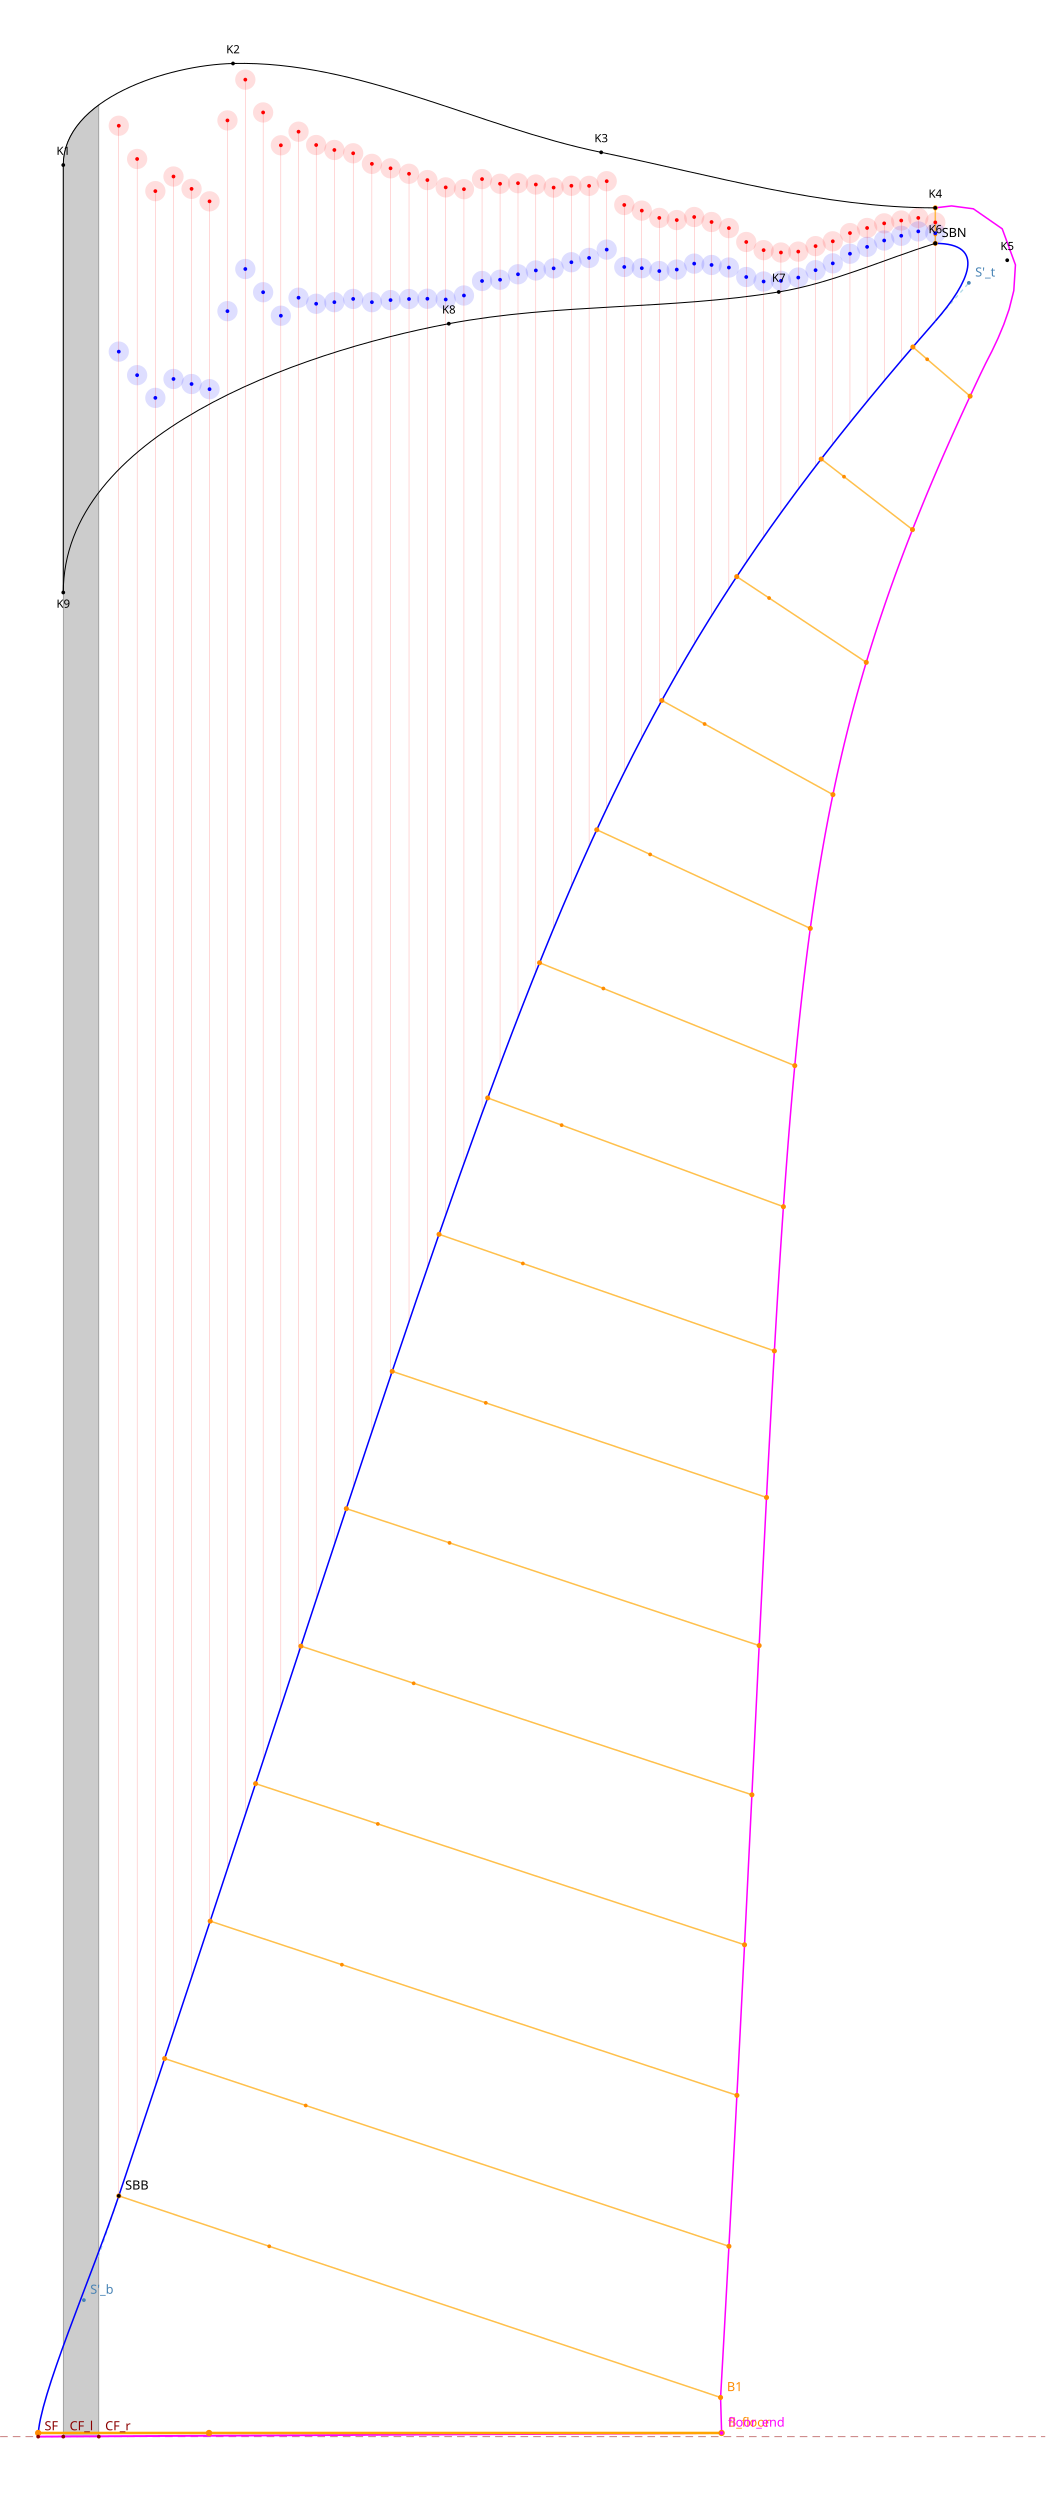
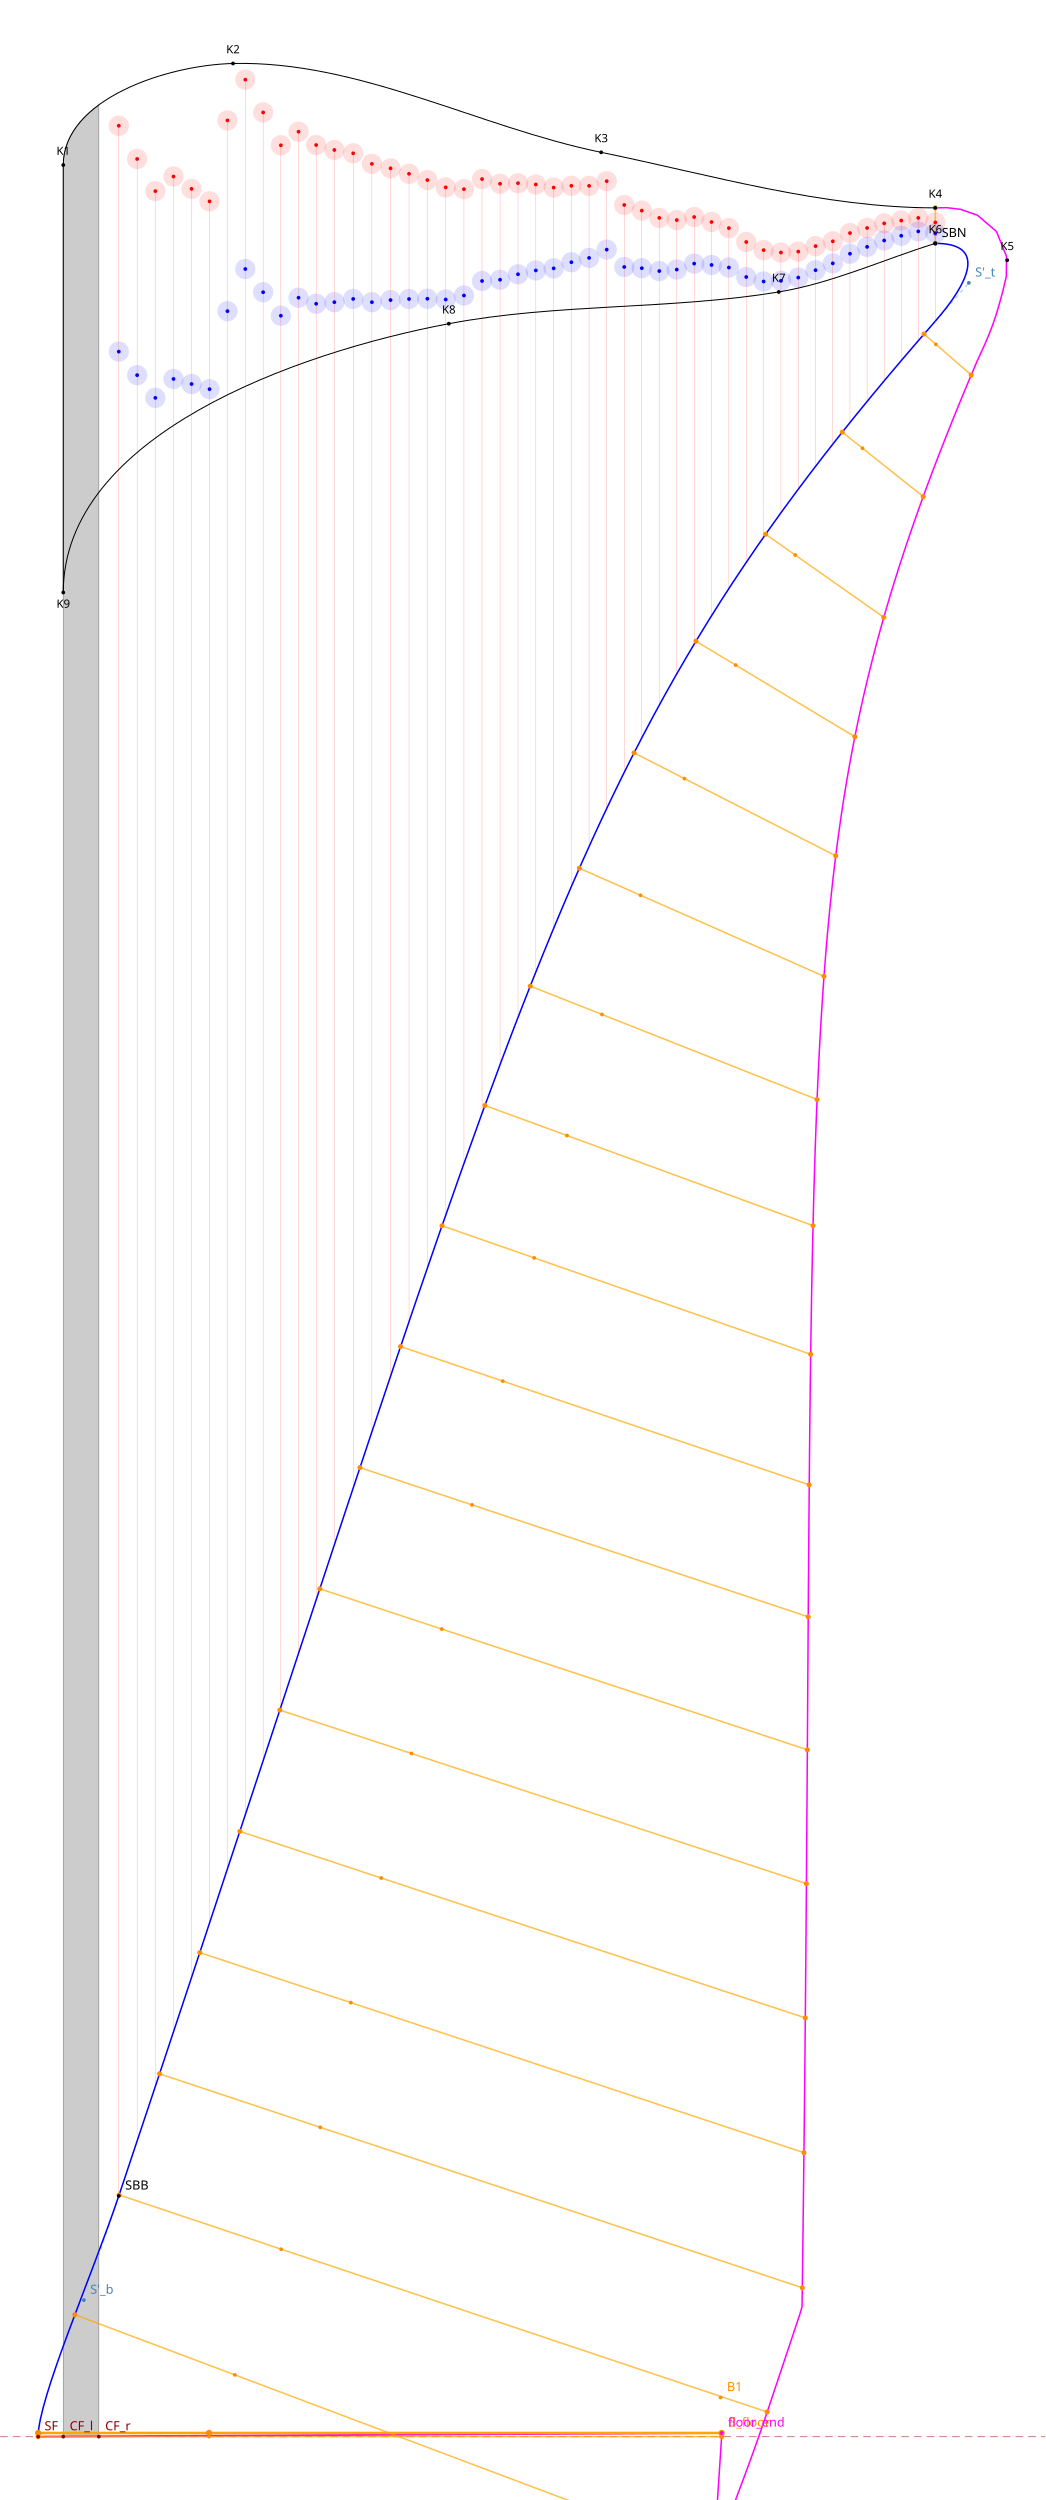
<svg xmlns="http://www.w3.org/2000/svg" viewBox="-93.5 -1916.8 823.5 1969.6" width="800" height="1913" font-family="sans-serif" font-size="12">
  <g transform="scale(1, -1)">
    <line x1="-93.5" y1="-2.87" x2="729.9" y2="-2.87" stroke="brown" stroke-width="0.8" stroke-dasharray="6,4" opacity="0.6" />
    <polygon points="-43.74,-2.87 -43.74,1786.78 -43.74,1786.78 -43.70,1788.76 -43.58,1790.71 -43.39,1792.64 -43.11,1794.54 -42.77,1796.42 -42.35,1798.28 -41.86,1800.11 -41.30,1801.91 -40.67,1803.69 -39.97,1805.45 -39.21,1807.18 -38.38,1808.89 -37.49,1810.57 -36.53,1812.23 -35.52,1813.86 -34.45,1815.47 -33.31,1817.06 -32.13,1818.62 -30.89,1820.15 -29.59,1821.66 -28.24,1823.14 -26.84,1824.60 -25.40,1826.04 -23.90,1827.45 -22.36,1828.84 -20.77,1830.20 -19.14,1831.54 -17.46,1832.85 -15.75,1834.14 -15.75,-2.87" fill="gray" fill-opacity="0.4" stroke="gray" stroke-width="0.5" />
    <circle cx="0.00" cy="1817.73" r="8.0" fill="red" fill-opacity="0.13" />
    <circle cx="0.00" cy="1639.77" r="8.0" fill="blue" fill-opacity="0.13" />
    <circle cx="14.45" cy="1791.55" r="8.0" fill="red" fill-opacity="0.13" />
    <circle cx="14.45" cy="1621.23" r="8.0" fill="blue" fill-opacity="0.13" />
    <circle cx="28.81" cy="1766.22" r="8.0" fill="red" fill-opacity="0.13" />
    <circle cx="28.81" cy="1603.34" r="8.0" fill="blue" fill-opacity="0.13" />
    <circle cx="43.10" cy="1777.73" r="8.0" fill="red" fill-opacity="0.13" />
    <circle cx="43.10" cy="1618.23" r="8.0" fill="blue" fill-opacity="0.13" />
    <circle cx="57.33" cy="1768.01" r="8.0" fill="red" fill-opacity="0.13" />
    <circle cx="57.33" cy="1614.26" r="8.0" fill="blue" fill-opacity="0.13" />
    <circle cx="71.50" cy="1758.18" r="8.0" fill="red" fill-opacity="0.13" />
    <circle cx="71.50" cy="1610.19" r="8.0" fill="blue" fill-opacity="0.13" />
    <circle cx="85.61" cy="1821.93" r="8.0" fill="red" fill-opacity="0.13" />
    <circle cx="85.61" cy="1671.66" r="8.0" fill="blue" fill-opacity="0.13" />
    <circle cx="99.69" cy="1854.05" r="8.0" fill="red" fill-opacity="0.13" />
    <circle cx="99.69" cy="1704.87" r="8.0" fill="blue" fill-opacity="0.13" />
    <circle cx="113.71" cy="1828.21" r="8.0" fill="red" fill-opacity="0.13" />
    <circle cx="113.71" cy="1686.57" r="8.0" fill="blue" fill-opacity="0.13" />
    <circle cx="127.69" cy="1802.34" r="8.0" fill="red" fill-opacity="0.13" />
    <circle cx="127.69" cy="1668.05" r="8.0" fill="blue" fill-opacity="0.13" />
    <circle cx="141.62" cy="1813.05" r="8.0" fill="red" fill-opacity="0.13" />
    <circle cx="141.62" cy="1682.24" r="8.0" fill="blue" fill-opacity="0.13" />
    <circle cx="155.50" cy="1802.55" r="8.0" fill="red" fill-opacity="0.13" />
    <circle cx="155.50" cy="1677.49" r="8.0" fill="blue" fill-opacity="0.13" />
    <circle cx="169.85" cy="1798.64" r="8.0" fill="red" fill-opacity="0.13" />
    <circle cx="169.85" cy="1678.74" r="8.0" fill="blue" fill-opacity="0.13" />
    <circle cx="184.66" cy="1796.04" r="8.0" fill="red" fill-opacity="0.13" />
    <circle cx="184.66" cy="1681.30" r="8.0" fill="blue" fill-opacity="0.13" />
    <circle cx="199.41" cy="1787.71" r="8.0" fill="red" fill-opacity="0.13" />
    <circle cx="199.41" cy="1678.73" r="8.0" fill="blue" fill-opacity="0.13" />
    <circle cx="214.10" cy="1784.20" r="8.0" fill="red" fill-opacity="0.13" />
    <circle cx="214.10" cy="1680.38" r="8.0" fill="blue" fill-opacity="0.13" />
    <circle cx="228.66" cy="1779.89" r="8.0" fill="red" fill-opacity="0.13" />
    <circle cx="228.66" cy="1681.23" r="8.0" fill="blue" fill-opacity="0.13" />
    <circle cx="243.13" cy="1774.93" r="8.0" fill="red" fill-opacity="0.13" />
    <circle cx="243.13" cy="1681.44" r="8.0" fill="blue" fill-opacity="0.13" />
    <circle cx="257.57" cy="1769.18" r="8.0" fill="red" fill-opacity="0.13" />
    <circle cx="257.57" cy="1680.84" r="8.0" fill="blue" fill-opacity="0.13" />
    <circle cx="271.93" cy="1767.76" r="8.0" fill="red" fill-opacity="0.13" />
    <circle cx="271.93" cy="1683.99" r="8.0" fill="blue" fill-opacity="0.13" />
    <circle cx="286.19" cy="1775.72" r="8.0" fill="red" fill-opacity="0.13" />
    <circle cx="286.19" cy="1695.43" r="8.0" fill="blue" fill-opacity="0.13" />
    <circle cx="300.38" cy="1772.03" r="8.0" fill="red" fill-opacity="0.13" />
    <circle cx="300.38" cy="1696.40" r="8.0" fill="blue" fill-opacity="0.13" />
    <circle cx="314.51" cy="1772.48" r="8.0" fill="red" fill-opacity="0.13" />
    <circle cx="314.51" cy="1700.72" r="8.0" fill="blue" fill-opacity="0.13" />
    <circle cx="328.57" cy="1771.43" r="8.0" fill="red" fill-opacity="0.13" />
    <circle cx="328.57" cy="1703.73" r="8.0" fill="blue" fill-opacity="0.13" />
    <circle cx="342.59" cy="1769.01" r="8.0" fill="red" fill-opacity="0.13" />
    <circle cx="342.59" cy="1705.38" r="8.0" fill="blue" fill-opacity="0.13" />
    <circle cx="356.58" cy="1770.44" r="8.0" fill="red" fill-opacity="0.13" />
    <circle cx="356.58" cy="1710.20" r="8.0" fill="blue" fill-opacity="0.13" />
    <circle cx="370.52" cy="1770.37" r="8.0" fill="red" fill-opacity="0.13" />
    <circle cx="370.52" cy="1713.60" r="8.0" fill="blue" fill-opacity="0.13" />
    <circle cx="384.41" cy="1774.05" r="8.0" fill="red" fill-opacity="0.13" />
    <circle cx="384.41" cy="1720.15" r="8.0" fill="blue" fill-opacity="0.13" />
    <circle cx="398.24" cy="1755.31" r="8.0" fill="red" fill-opacity="0.13" />
    <circle cx="398.24" cy="1706.47" r="8.0" fill="blue" fill-opacity="0.13" />
    <circle cx="412.05" cy="1750.87" r="8.0" fill="red" fill-opacity="0.13" />
    <circle cx="412.05" cy="1705.51" r="8.0" fill="blue" fill-opacity="0.13" />
    <circle cx="425.84" cy="1745.13" r="8.0" fill="red" fill-opacity="0.13" />
    <circle cx="425.84" cy="1703.25" r="8.0" fill="blue" fill-opacity="0.13" />
    <circle cx="439.60" cy="1743.42" r="8.0" fill="red" fill-opacity="0.13" />
    <circle cx="439.60" cy="1704.42" r="8.0" fill="blue" fill-opacity="0.13" />
    <circle cx="453.33" cy="1745.83" r="8.0" fill="red" fill-opacity="0.13" />
    <circle cx="453.33" cy="1709.11" r="8.0" fill="blue" fill-opacity="0.13" />
    <circle cx="467.01" cy="1741.89" r="8.0" fill="red" fill-opacity="0.13" />
    <circle cx="467.01" cy="1708.05" r="8.0" fill="blue" fill-opacity="0.13" />
    <circle cx="480.66" cy="1737.09" r="8.0" fill="red" fill-opacity="0.13" />
    <circle cx="480.66" cy="1706.02" r="8.0" fill="blue" fill-opacity="0.13" />
    <circle cx="494.34" cy="1726.15" r="8.0" fill="red" fill-opacity="0.13" />
    <circle cx="494.34" cy="1698.56" r="8.0" fill="blue" fill-opacity="0.13" />
    <circle cx="508.02" cy="1719.73" r="8.0" fill="red" fill-opacity="0.13" />
    <circle cx="508.02" cy="1695.02" r="8.0" fill="blue" fill-opacity="0.13" />
    <circle cx="521.67" cy="1717.86" r="8.0" fill="red" fill-opacity="0.13" />
    <circle cx="521.67" cy="1695.53" r="8.0" fill="blue" fill-opacity="0.13" />
    <circle cx="535.32" cy="1718.58" r="8.0" fill="red" fill-opacity="0.13" />
    <circle cx="535.32" cy="1698.13" r="8.0" fill="blue" fill-opacity="0.13" />
    <circle cx="548.95" cy="1722.90" r="8.0" fill="red" fill-opacity="0.13" />
    <circle cx="548.95" cy="1703.94" r="8.0" fill="blue" fill-opacity="0.13" />
    <circle cx="562.52" cy="1726.69" r="8.0" fill="red" fill-opacity="0.13" />
    <circle cx="562.52" cy="1709.32" r="8.0" fill="blue" fill-opacity="0.13" />
    <circle cx="576.05" cy="1733.18" r="8.0" fill="red" fill-opacity="0.13" />
    <circle cx="576.05" cy="1716.91" r="8.0" fill="blue" fill-opacity="0.13" />
    <circle cx="589.55" cy="1737.19" r="8.0" fill="red" fill-opacity="0.13" />
    <circle cx="589.55" cy="1722.30" r="8.0" fill="blue" fill-opacity="0.13" />
    <circle cx="603.01" cy="1740.83" r="8.0" fill="red" fill-opacity="0.13" />
    <circle cx="603.01" cy="1727.33" r="8.0" fill="blue" fill-opacity="0.13" />
    <circle cx="616.45" cy="1743.06" r="8.0" fill="red" fill-opacity="0.13" />
    <circle cx="616.45" cy="1731.05" r="8.0" fill="blue" fill-opacity="0.13" />
    <circle cx="629.87" cy="1745.12" r="8.0" fill="red" fill-opacity="0.13" />
    <circle cx="629.87" cy="1734.50" r="8.0" fill="blue" fill-opacity="0.13" />
    <circle cx="643.29" cy="1741.59" r="8.0" fill="red" fill-opacity="0.13" />
    <circle cx="643.29" cy="1733.06" r="8.0" fill="blue" fill-opacity="0.13" />
    <line x1="0.00" y1="186.78" x2="0.00" y2="1817.73" stroke="red" stroke-width="0.3" opacity="0.4" />
    <line x1="14.45" y1="229.98" x2="14.45" y2="1791.55" stroke="red" stroke-width="0.3" opacity="0.4" />
    <line x1="28.81" y1="273.04" x2="28.81" y2="1766.22" stroke="red" stroke-width="0.3" opacity="0.4" />
    <line x1="43.10" y1="316.01" x2="43.10" y2="1777.73" stroke="red" stroke-width="0.3" opacity="0.4" />
    <line x1="57.33" y1="358.89" x2="57.33" y2="1768.01" stroke="red" stroke-width="0.3" opacity="0.4" />
    <line x1="71.50" y1="401.67" x2="71.50" y2="1758.18" stroke="red" stroke-width="0.3" opacity="0.4" />
    <line x1="85.61" y1="444.38" x2="85.61" y2="1821.93" stroke="red" stroke-width="0.3" opacity="0.4" />
    <line x1="99.69" y1="487.02" x2="99.69" y2="1854.05" stroke="red" stroke-width="0.3" opacity="0.4" />
    <line x1="113.71" y1="529.56" x2="113.71" y2="1828.21" stroke="red" stroke-width="0.3" opacity="0.4" />
    <line x1="127.69" y1="571.98" x2="127.69" y2="1802.34" stroke="red" stroke-width="0.3" opacity="0.4" />
    <line x1="141.62" y1="614.26" x2="141.62" y2="1813.05" stroke="red" stroke-width="0.3" opacity="0.4" />
    <line x1="155.50" y1="656.36" x2="155.50" y2="1802.55" stroke="red" stroke-width="0.3" opacity="0.4" />
    <line x1="169.85" y1="699.80" x2="169.85" y2="1798.64" stroke="red" stroke-width="0.3" opacity="0.4" />
    <line x1="184.66" y1="744.44" x2="184.66" y2="1796.04" stroke="red" stroke-width="0.3" opacity="0.4" />
    <line x1="199.41" y1="788.72" x2="199.41" y2="1787.71" stroke="red" stroke-width="0.3" opacity="0.4" />
    <line x1="214.10" y1="832.55" x2="214.10" y2="1784.20" stroke="red" stroke-width="0.3" opacity="0.4" />
    <line x1="228.66" y1="875.58" x2="228.66" y2="1779.89" stroke="red" stroke-width="0.3" opacity="0.4" />
    <line x1="243.13" y1="917.87" x2="243.13" y2="1774.93" stroke="red" stroke-width="0.3" opacity="0.4" />
    <line x1="257.57" y1="959.46" x2="257.57" y2="1769.18" stroke="red" stroke-width="0.3" opacity="0.4" />
    <line x1="271.93" y1="1000.12" x2="271.93" y2="1767.76" stroke="red" stroke-width="0.3" opacity="0.4" />
    <line x1="286.19" y1="1039.65" x2="286.19" y2="1775.72" stroke="red" stroke-width="0.3" opacity="0.4" />
    <line x1="300.38" y1="1078.04" x2="300.38" y2="1772.03" stroke="red" stroke-width="0.3" opacity="0.4" />
    <line x1="314.51" y1="1115.22" x2="314.51" y2="1772.48" stroke="red" stroke-width="0.3" opacity="0.4" />
    <line x1="328.57" y1="1150.98" x2="328.57" y2="1771.43" stroke="red" stroke-width="0.3" opacity="0.4" />
    <line x1="342.59" y1="1185.39" x2="342.59" y2="1769.01" stroke="red" stroke-width="0.3" opacity="0.4" />
    <line x1="356.58" y1="1218.39" x2="356.58" y2="1770.44" stroke="red" stroke-width="0.3" opacity="0.4" />
    <line x1="370.52" y1="1249.88" x2="370.52" y2="1770.37" stroke="red" stroke-width="0.3" opacity="0.4" />
    <line x1="384.41" y1="1279.86" x2="384.41" y2="1774.05" stroke="red" stroke-width="0.3" opacity="0.4" />
    <line x1="398.24" y1="1308.36" x2="398.24" y2="1755.31" stroke="red" stroke-width="0.3" opacity="0.4" />
    <line x1="412.05" y1="1335.49" x2="412.05" y2="1750.87" stroke="red" stroke-width="0.3" opacity="0.4" />
    <line x1="425.84" y1="1361.32" x2="425.84" y2="1745.13" stroke="red" stroke-width="0.3" opacity="0.4" />
    <line x1="439.60" y1="1385.91" x2="439.60" y2="1743.42" stroke="red" stroke-width="0.3" opacity="0.4" />
    <line x1="453.33" y1="1409.36" x2="453.33" y2="1745.83" stroke="red" stroke-width="0.3" opacity="0.4" />
    <line x1="467.01" y1="1431.72" x2="467.01" y2="1741.89" stroke="red" stroke-width="0.3" opacity="0.4" />
    <line x1="480.66" y1="1453.12" x2="480.66" y2="1737.09" stroke="red" stroke-width="0.3" opacity="0.4" />
    <line x1="494.34" y1="1473.75" x2="494.34" y2="1726.15" stroke="red" stroke-width="0.3" opacity="0.4" />
    <line x1="508.02" y1="1493.63" x2="508.02" y2="1719.73" stroke="red" stroke-width="0.3" opacity="0.4" />
    <line x1="521.67" y1="1512.80" x2="521.67" y2="1717.86" stroke="red" stroke-width="0.3" opacity="0.4" />
    <line x1="535.32" y1="1531.38" x2="535.32" y2="1718.58" stroke="red" stroke-width="0.3" opacity="0.4" />
    <line x1="548.95" y1="1549.40" x2="548.95" y2="1722.90" stroke="red" stroke-width="0.3" opacity="0.4" />
    <line x1="562.52" y1="1566.89" x2="562.52" y2="1726.69" stroke="red" stroke-width="0.3" opacity="0.4" />
    <line x1="576.05" y1="1583.91" x2="576.05" y2="1733.18" stroke="red" stroke-width="0.3" opacity="0.4" />
    <line x1="589.55" y1="1600.51" x2="589.55" y2="1737.19" stroke="red" stroke-width="0.3" opacity="0.4" />
    <line x1="603.01" y1="1616.76" x2="603.01" y2="1740.83" stroke="red" stroke-width="0.3" opacity="0.4" />
    <line x1="616.45" y1="1632.69" x2="616.45" y2="1743.06" stroke="red" stroke-width="0.3" opacity="0.4" />
    <line x1="629.87" y1="1648.35" x2="629.87" y2="1745.12" stroke="red" stroke-width="0.3" opacity="0.4" />
    <line x1="643.29" y1="1663.78" x2="643.29" y2="1741.59" stroke="red" stroke-width="0.3" opacity="0.4" />
    <line x1="-27.50" y1="104.68" x2="0.00" y2="186.78" stroke="lightblue" stroke-width="1" stroke-dasharray="3,3" />
    <line x1="643.29" y1="1663.78" x2="669.71" y2="1693.95" stroke="lightblue" stroke-width="1" stroke-dasharray="3,3" />
    <path d="M 0.00 186.78 C 325.29 1157.92, 350.50 1329.37, 643.29 1663.78" fill="none" stroke="blue" stroke-width="1.2" />
    <path d="M 643.29 1663.78 C 670.20 1694.52, 684.14 1725.06, 643.29 1725.06" fill="none" stroke="blue" stroke-width="1.2" />
    <path d="M 0.00 186.78 C -21.17 123.56, -63.52 27.13, -63.52 -2.87" fill="none" stroke="blue" stroke-width="1.2" />
-     <path d="M 474.94 0.00 L 474.11 27.97 L 474.62 36.96 L 475.12 45.94 L 475.63 54.93 L 476.13 63.91 L 476.63 72.89 L 477.13 81.87 L 477.62 90.85 L 478.12 99.83 L 478.61 108.80 L 479.10 117.78 L 479.59 126.76 L 480.08 135.73 L 480.57 144.70 L 481.05 153.67 L 481.53 162.64 L 482.01 171.61 L 482.49 180.58 L 482.97 189.55 L 483.45 198.51 L 483.92 207.48 L 484.39 216.44 L 484.86 225.40 L 485.33 234.36 L 485.80 243.32 L 486.27 252.27 L 486.73 261.23 L 487.19 270.18 L 487.66 279.13 L 488.12 288.08 L 488.57 297.03 L 489.03 305.97 L 489.49 314.92 L 489.94 323.86 L 490.39 332.80 L 490.84 341.74 L 491.29 350.67 L 491.74 359.61 L 492.19 368.54 L 492.64 377.46 L 493.08 386.39 L 493.52 395.32 L 493.97 404.24 L 494.41 413.16 L 494.85 422.07 L 495.29 430.99 L 495.73 439.90 L 496.16 448.81 L 496.60 457.71 L 497.04 466.61 L 497.47 475.51 L 497.90 484.41 L 498.34 493.30 L 498.77 502.19 L 499.20 511.08 L 499.63 519.96 L 500.07 528.84 L 500.50 537.71 L 500.93 546.58 L 501.36 555.45 L 501.79 564.31 L 502.22 573.17 L 502.65 582.03 L 503.08 590.88 L 503.51 599.73 L 503.94 608.57 L 504.37 617.41 L 504.80 626.24 L 505.23 635.06 L 505.66 643.89 L 506.09 652.70 L 506.53 661.51 L 506.96 670.32 L 507.40 679.12 L 507.83 687.91 L 508.27 696.70 L 508.71 705.48 L 509.15 714.26 L 509.59 723.03 L 510.04 731.79 L 510.49 740.54 L 510.93 749.29 L 511.39 758.03 L 511.84 766.77 L 512.30 775.49 L 512.76 784.21 L 513.22 792.92 L 513.69 801.62 L 514.16 810.31 L 514.63 818.99 L 515.11 827.67 L 515.59 836.33 L 516.08 844.98 L 516.57 853.63 L 517.07 862.26 L 517.57 870.89 L 518.08 879.50 L 518.59 888.10 L 519.11 896.69 L 519.64 905.27 L 520.18 913.84 L 520.72 922.39 L 521.27 930.94 L 521.83 939.47 L 522.39 947.98 L 522.97 956.49 L 523.55 964.98 L 524.15 973.45 L 524.75 981.91 L 525.37 990.36 L 526.00 998.79 L 526.64 1007.20 L 527.29 1015.60 L 527.96 1023.99 L 528.64 1032.36 L 529.33 1040.71 L 530.04 1049.04 L 530.77 1057.36 L 531.51 1065.66 L 532.27 1073.95 L 533.04 1082.21 L 533.84 1090.46 L 534.65 1098.69 L 535.49 1106.90 L 536.35 1115.10 L 537.23 1123.28 L 538.13 1131.44 L 539.05 1139.58 L 540.00 1147.70 L 540.98 1155.81 L 541.99 1163.89 L 543.02 1171.97 L 544.08 1180.02 L 545.17 1188.06 L 546.30 1196.08 L 547.45 1204.08 L 548.65 1212.07 L 549.87 1220.05 L 551.14 1228.01 L 552.44 1235.96 L 553.78 1243.89 L 555.16 1251.82 L 556.58 1259.73 L 558.05 1267.63 L 559.56 1275.53 L 561.12 1283.41 L 562.73 1291.29 L 564.38 1299.16 L 566.08 1307.02 L 567.84 1314.88 L 569.64 1322.73 L 571.50 1330.59 L 573.42 1338.44 L 575.39 1346.28 L 577.41 1354.13 L 579.50 1361.98 L 581.64 1369.83 L 583.84 1377.68 L 586.09 1385.53 L 588.41 1393.39 L 590.79 1401.25 L 593.22 1409.11 L 595.72 1416.98 L 598.27 1424.85 L 600.89 1432.72 L 603.56 1440.60 L 606.29 1448.48 L 609.08 1456.37 L 611.92 1464.26 L 614.83 1472.15 L 617.78 1480.05 L 620.79 1487.95 L 623.86 1495.86 L 626.98 1503.77 L 630.15 1511.68 L 633.37 1519.60 L 636.63 1527.52 L 639.95 1535.44 L 643.31 1543.36 L 646.72 1551.29 L 650.16 1559.21 L 653.66 1567.14 L 657.19 1575.07 L 660.76 1582.99 L 664.36 1590.92 L 668.01 1598.85 L 671.69 1606.78 L 675.40 1614.70 L 679.14 1622.63 L 683.08 1630.74 L 687.98 1640.31 L 692.72 1650.36 L 697.24 1661.18 L 701.48 1673.26 L 705.13 1687.84 L 706.42 1708.13 L 696.01 1736.51 L 673.28 1752.29 L 656.09 1754.57 L 643.29 1753.04" fill="none" stroke="magenta" stroke-width="1.2" />
+     <path d="M 474.94 0.00 L 474.94 -2.87 L 470.72 -67.46 L 465.92 -96.36 L 462.56 -111.50 L 460.42 -119.82 L 459.17 -124.19 L 458.61 -126.07 L 458.55 -126.23 L 458.91 -125.17 L 459.58 -123.19 L 460.52 -120.50 L 461.69 -117.24 L 463.04 -113.50 L 464.55 -109.38 L 466.20 -104.91 L 467.98 -100.14 L 469.88 -95.11 L 471.87 -89.83 L 473.96 -84.31 L 476.14 -78.57 L 478.40 -72.62 L 480.75 -66.44 L 483.18 -60.04 L 485.68 -53.40 L 488.27 -46.51 L 490.95 -39.35 L 493.72 -31.88 L 496.59 -24.07 L 499.57 -15.86 L 502.67 -7.17 L 505.92 2.10 L 509.34 12.08 L 511.92 19.75 L 513.97 25.87 L 516.02 32.00 L 518.06 38.12 L 520.11 44.25 L 522.16 50.37 L 524.21 56.50 L 526.25 62.62 L 528.30 68.74 L 530.34 74.87 L 532.38 80.99 L 534.42 87.12 L 536.47 93.24 L 538.30 99.43 L 538.39 106.20 L 538.48 112.97 L 538.57 119.74 L 538.66 126.51 L 538.75 133.28 L 538.83 140.05 L 538.92 146.81 L 539.00 153.58 L 539.09 160.34 L 539.17 167.10 L 539.25 173.87 L 539.33 180.63 L 539.41 187.39 L 539.49 194.15 L 539.57 200.91 L 539.65 207.67 L 539.73 214.42 L 539.80 221.18 L 539.88 227.94 L 539.95 234.69 L 540.02 241.44 L 540.09 248.19 L 540.16 254.95 L 540.23 261.70 L 540.30 268.44 L 540.37 275.19 L 540.44 281.94 L 540.50 288.68 L 540.57 295.43 L 540.64 302.17 L 540.70 308.91 L 540.76 315.65 L 540.82 322.39 L 540.89 329.13 L 540.95 335.86 L 541.01 342.60 L 541.07 349.33 L 541.12 356.06 L 541.18 362.79 L 541.24 369.52 L 541.29 376.25 L 541.35 382.98 L 541.40 389.70 L 541.46 396.42 L 541.51 403.14 L 541.57 409.86 L 541.62 416.58 L 541.67 423.30 L 541.72 430.01 L 541.77 436.72 L 541.82 443.43 L 541.87 450.14 L 541.92 456.85 L 541.97 463.55 L 542.01 470.26 L 542.06 476.96 L 542.11 483.66 L 542.16 490.35 L 542.20 497.05 L 542.25 503.74 L 542.29 510.43 L 542.34 517.12 L 542.38 523.81 L 542.43 530.49 L 542.47 537.17 L 542.52 543.85 L 542.56 550.53 L 542.60 557.20 L 542.65 563.87 L 542.69 570.54 L 542.73 577.21 L 542.78 583.87 L 542.82 590.53 L 542.86 597.19 L 542.91 603.84 L 542.95 610.49 L 543.00 617.14 L 543.04 623.79 L 543.08 630.43 L 543.13 637.07 L 543.17 643.71 L 543.22 650.34 L 543.27 656.97 L 543.31 663.60 L 543.36 670.22 L 543.41 676.84 L 543.46 683.45 L 543.50 690.07 L 543.55 696.67 L 543.60 703.28 L 543.66 709.88 L 543.71 716.47 L 543.76 723.07 L 543.82 729.65 L 543.87 736.24 L 543.93 742.82 L 543.99 749.39 L 544.05 755.96 L 544.11 762.53 L 544.17 769.09 L 544.23 775.65 L 544.30 782.20 L 544.37 788.74 L 544.44 795.29 L 544.51 801.82 L 544.58 808.35 L 544.66 814.88 L 544.73 821.40 L 544.81 827.91 L 544.90 834.42 L 544.98 840.93 L 545.07 847.42 L 545.16 853.91 L 545.25 860.40 L 545.35 866.88 L 545.45 873.35 L 545.55 879.82 L 545.66 886.28 L 545.77 892.73 L 545.88 899.17 L 546.00 905.61 L 546.12 912.04 L 546.25 918.47 L 546.38 924.89 L 546.51 931.30 L 546.65 937.70 L 546.79 944.09 L 546.94 950.48 L 547.10 956.86 L 547.26 963.23 L 547.42 969.59 L 547.59 975.95 L 547.77 982.29 L 547.95 988.63 L 548.14 994.96 L 548.34 1001.28 L 548.54 1007.59 L 548.75 1013.90 L 548.97 1020.19 L 549.20 1026.48 L 549.43 1032.75 L 549.67 1039.02 L 549.92 1045.27 L 550.18 1051.52 L 550.45 1057.76 L 550.73 1063.99 L 551.01 1070.21 L 551.31 1076.42 L 551.62 1082.62 L 551.94 1088.81 L 552.27 1094.99 L 552.61 1101.16 L 552.96 1107.32 L 553.33 1113.47 L 553.71 1119.61 L 554.10 1125.75 L 554.50 1131.87 L 554.92 1137.98 L 555.35 1144.09 L 555.80 1150.18 L 556.26 1156.27 L 556.74 1162.35 L 557.23 1168.42 L 557.74 1174.48 L 558.27 1180.53 L 558.82 1186.57 L 559.38 1192.61 L 559.96 1198.64 L 560.57 1204.66 L 561.19 1210.67 L 561.83 1216.68 L 562.49 1222.68 L 563.18 1228.68 L 563.88 1234.67 L 564.61 1240.65 L 565.37 1246.63 L 566.14 1252.60 L 566.94 1258.58 L 567.77 1264.54 L 568.62 1270.51 L 569.50 1276.47 L 570.40 1282.43 L 571.33 1288.38 L 572.29 1294.34 L 573.28 1300.29 L 574.30 1306.24 L 575.35 1312.20 L 576.42 1318.15 L 577.53 1324.10 L 578.67 1330.06 L 579.84 1336.01 L 581.04 1341.97 L 582.28 1347.93 L 583.54 1353.89 L 584.84 1359.85 L 586.18 1365.82 L 587.54 1371.79 L 588.94 1377.76 L 590.38 1383.74 L 591.84 1389.72 L 593.35 1395.71 L 594.88 1401.70 L 596.45 1407.69 L 598.06 1413.69 L 599.70 1419.69 L 601.37 1425.70 L 603.08 1431.71 L 604.82 1437.73 L 606.60 1443.75 L 608.41 1449.77 L 610.25 1455.80 L 612.13 1461.83 L 614.04 1467.87 L 615.98 1473.91 L 617.95 1479.96 L 619.95 1486.01 L 621.99 1492.06 L 624.05 1498.12 L 626.15 1504.18 L 628.28 1510.24 L 630.43 1516.31 L 632.61 1522.38 L 634.82 1528.45 L 637.06 1534.53 L 639.32 1540.61 L 641.61 1546.68 L 643.93 1552.77 L 646.27 1558.85 L 648.64 1564.94 L 651.03 1571.02 L 653.44 1577.11 L 655.87 1583.20 L 658.33 1589.29 L 660.80 1595.38 L 663.30 1601.47 L 665.82 1607.57 L 668.36 1613.66 L 670.91 1619.75 L 673.49 1625.85 L 676.08 1631.94 L 679.16 1638.63 L 682.42 1645.82 L 685.55 1653.23 L 688.54 1660.96 L 691.33 1669.11 L 693.88 1677.90 L 696.50 1687.56 L 699.24 1699.09 L 699.35 1714.91 L 691.47 1734.42 L 676.46 1747.25 L 663.09 1751.91 L 652.40 1753.17 L 643.29 1753.04" fill="none" stroke="magenta" stroke-width="1.2" />
    <line x1="-63.52" y1="-2.87" x2="474.94" y2="0" stroke="magenta" stroke-width="1.5" />
-     <line x1="0.00" y1="186.78" x2="474.11" y2="27.97" stroke="orange" stroke-width="1.2" opacity="0.7" />
-     <circle cx="0.00" cy="186.78" r="2" fill="darkorange" />
-     <circle cx="118.53" cy="147.08" r="1.5" fill="darkorange" />
-     <circle cx="474.11" cy="27.97" r="2" fill="darkorange" />
-     <line x1="36.12" y1="294.98" x2="480.70" y2="147.10" stroke="orange" stroke-width="1.2" opacity="0.7" />
-     <circle cx="36.12" cy="294.98" r="2" fill="darkorange" />
-     <circle cx="147.26" cy="258.01" r="1.5" fill="darkorange" />
-     <circle cx="480.70" cy="147.10" r="2" fill="darkorange" />
-     <line x1="72.02" y1="403.25" x2="486.98" y2="266.00" stroke="orange" stroke-width="1.2" opacity="0.7" />
-     <circle cx="72.02" cy="403.25" r="2" fill="darkorange" />
-     <circle cx="175.76" cy="368.94" r="1.5" fill="darkorange" />
-     <circle cx="486.98" cy="266.00" r="2" fill="darkorange" />
-     <line x1="107.78" y1="511.57" x2="492.99" y2="384.61" stroke="orange" stroke-width="1.2" opacity="0.7" />
-     <circle cx="107.78" cy="511.57" r="2" fill="darkorange" />
-     <circle cx="204.08" cy="479.83" r="1.5" fill="darkorange" />
-     <circle cx="492.99" cy="384.61" r="2" fill="darkorange" />
-     <line x1="143.48" y1="619.92" x2="498.80" y2="502.78" stroke="orange" stroke-width="1.2" opacity="0.7" />
-     <circle cx="143.48" cy="619.92" r="2" fill="darkorange" />
-     <circle cx="232.31" cy="590.63" r="1.5" fill="darkorange" />
-     <circle cx="498.80" cy="502.78" r="2" fill="darkorange" />
-     <line x1="179.27" y1="728.23" x2="504.51" y2="620.35" stroke="orange" stroke-width="1.2" opacity="0.7" />
-     <circle cx="179.27" cy="728.23" r="2" fill="darkorange" />
-     <circle cx="260.58" cy="701.26" r="1.5" fill="darkorange" />
-     <circle cx="504.51" cy="620.35" r="2" fill="darkorange" />
-     <line x1="215.41" y1="836.42" x2="510.31" y2="737.04" stroke="orange" stroke-width="1.2" opacity="0.7" />
-     <circle cx="215.41" cy="836.42" r="2" fill="darkorange" />
-     <circle cx="289.13" cy="811.58" r="1.5" fill="darkorange" />
-     <circle cx="510.31" cy="737.04" r="2" fill="darkorange" />
-     <line x1="252.30" y1="944.36" x2="516.51" y2="852.48" stroke="orange" stroke-width="1.2" opacity="0.7" />
-     <circle cx="252.30" cy="944.36" r="2" fill="darkorange" />
-     <circle cx="318.35" cy="921.39" r="1.5" fill="darkorange" />
-     <circle cx="516.51" cy="852.48" r="2" fill="darkorange" />
-     <line x1="290.63" y1="1051.80" x2="523.63" y2="966.11" stroke="orange" stroke-width="1.2" opacity="0.7" />
-     <circle cx="290.63" cy="1051.80" r="2" fill="darkorange" />
-     <circle cx="348.88" cy="1030.37" r="1.5" fill="darkorange" />
-     <circle cx="523.63" cy="966.11" r="2" fill="darkorange" />
-     <line x1="331.50" y1="1158.29" x2="532.58" y2="1077.25" stroke="orange" stroke-width="1.2" opacity="0.7" />
-     <circle cx="331.50" cy="1158.29" r="2" fill="darkorange" />
-     <circle cx="381.77" cy="1138.03" r="1.5" fill="darkorange" />
-     <circle cx="532.58" cy="1077.25" r="2" fill="darkorange" />
-     <line x1="376.56" y1="1263.07" x2="544.80" y2="1185.38" stroke="orange" stroke-width="1.2" opacity="0.7" />
-     <circle cx="376.56" cy="1263.07" r="2" fill="darkorange" />
-     <circle cx="418.62" cy="1243.65" r="1.5" fill="darkorange" />
-     <circle cx="544.80" cy="1185.38" r="2" fill="darkorange" />
-     <line x1="427.83" y1="1364.95" x2="562.62" y2="1290.76" stroke="orange" stroke-width="1.2" opacity="0.7" />
-     <circle cx="427.83" cy="1364.95" r="2" fill="darkorange" />
-     <circle cx="461.53" cy="1346.40" r="1.5" fill="darkorange" />
-     <circle cx="562.62" cy="1290.76" r="2" fill="darkorange" />
-     <line x1="486.84" y1="1462.53" x2="588.88" y2="1394.96" stroke="orange" stroke-width="1.2" opacity="0.7" />
-     <circle cx="486.84" cy="1462.53" r="2" fill="darkorange" />
-     <circle cx="512.35" cy="1445.64" r="1.5" fill="darkorange" />
-     <circle cx="588.88" cy="1394.96" r="2" fill="darkorange" />
-     <line x1="553.38" y1="1555.15" x2="625.31" y2="1499.55" stroke="orange" stroke-width="1.2" opacity="0.7" />
-     <circle cx="553.38" cy="1555.15" r="2" fill="darkorange" />
-     <circle cx="571.36" cy="1541.25" r="1.5" fill="darkorange" />
-     <circle cx="625.31" cy="1499.55" r="2" fill="darkorange" />
-     <line x1="625.62" y1="1643.42" x2="670.70" y2="1604.66" stroke="orange" stroke-width="1.2" opacity="0.7" />
-     <circle cx="625.62" cy="1643.42" r="2" fill="darkorange" />
-     <circle cx="636.89" cy="1633.73" r="1.5" fill="darkorange" />
-     <circle cx="670.70" cy="1604.66" r="2" fill="darkorange" />
+     <line x1="-63.52" y1="-2.87" x2="474.94" y2="-2.87" stroke="orange" stroke-width="1.2" opacity="0.7" />
+     <circle cx="-63.52" cy="-2.87" r="2" fill="darkorange" />
+     <circle cx="71.09" cy="-2.87" r="1.5" fill="darkorange" />
+     <circle cx="474.94" cy="-2.87" r="2" fill="darkorange" />
+     <line x1="-34.60" y1="93.17" x2="469.37" y2="-96.46" stroke="orange" stroke-width="1.2" opacity="0.7" />
+     <circle cx="-34.60" cy="93.17" r="2" fill="darkorange" />
+     <circle cx="91.39" cy="45.76" r="1.5" fill="darkorange" />
+     <circle cx="469.37" cy="-96.46" r="2" fill="darkorange" />
+     <line x1="0.25" y1="187.54" x2="510.84" y2="16.52" stroke="orange" stroke-width="1.2" opacity="0.7" />
+     <circle cx="0.25" cy="187.54" r="2" fill="darkorange" />
+     <circle cx="127.90" cy="144.78" r="1.5" fill="darkorange" />
+     <circle cx="510.84" cy="16.52" r="2" fill="darkorange" />
+     <line x1="32.12" y1="282.96" x2="538.50" y2="114.40" stroke="orange" stroke-width="1.2" opacity="0.7" />
+     <circle cx="32.12" cy="282.96" r="2" fill="darkorange" />
+     <circle cx="158.71" cy="240.82" r="1.5" fill="darkorange" />
+     <circle cx="538.50" cy="114.40" r="2" fill="darkorange" />
+     <line x1="63.81" y1="378.44" x2="539.80" y2="220.83" stroke="orange" stroke-width="1.2" opacity="0.7" />
+     <circle cx="63.81" cy="378.44" r="2" fill="darkorange" />
+     <circle cx="182.81" cy="339.04" r="1.5" fill="darkorange" />
+     <circle cx="539.80" cy="220.83" r="2" fill="darkorange" />
+     <line x1="95.38" y1="473.97" x2="540.87" y2="327.00" stroke="orange" stroke-width="1.2" opacity="0.7" />
+     <circle cx="95.38" cy="473.97" r="2" fill="darkorange" />
+     <circle cx="206.75" cy="437.22" r="1.5" fill="darkorange" />
+     <circle cx="540.87" cy="327.00" r="2" fill="darkorange" />
+     <line x1="126.87" y1="569.51" x2="541.74" y2="432.84" stroke="orange" stroke-width="1.2" opacity="0.7" />
+     <circle cx="126.87" cy="569.51" r="2" fill="darkorange" />
+     <circle cx="230.59" cy="535.34" r="1.5" fill="darkorange" />
+     <circle cx="541.74" cy="432.84" r="2" fill="darkorange" />
+     <line x1="158.37" y1="665.06" x2="542.48" y2="538.23" stroke="orange" stroke-width="1.2" opacity="0.7" />
+     <circle cx="158.37" cy="665.06" r="2" fill="darkorange" />
+     <circle cx="254.40" cy="633.35" r="1.5" fill="darkorange" />
+     <circle cx="542.48" cy="538.23" r="2" fill="darkorange" />
+     <line x1="190.01" y1="760.56" x2="543.17" y2="643.01" stroke="orange" stroke-width="1.2" opacity="0.7" />
+     <circle cx="190.01" cy="760.56" r="2" fill="darkorange" />
+     <circle cx="278.30" cy="731.17" r="1.5" fill="darkorange" />
+     <circle cx="543.17" cy="643.01" r="2" fill="darkorange" />
+     <line x1="222.00" y1="855.94" x2="543.96" y2="746.97" stroke="orange" stroke-width="1.2" opacity="0.7" />
+     <circle cx="222.00" cy="855.94" r="2" fill="darkorange" />
+     <circle cx="302.49" cy="828.70" r="1.5" fill="darkorange" />
+     <circle cx="543.96" cy="746.97" r="2" fill="darkorange" />
+     <line x1="254.65" y1="951.10" x2="545.10" y2="849.81" stroke="orange" stroke-width="1.2" opacity="0.7" />
+     <circle cx="254.65" cy="951.10" r="2" fill="darkorange" />
+     <circle cx="327.26" cy="925.78" r="1.5" fill="darkorange" />
+     <circle cx="545.10" cy="849.81" r="2" fill="darkorange" />
+     <line x1="288.45" y1="1045.85" x2="546.96" y2="951.15" stroke="orange" stroke-width="1.2" opacity="0.7" />
+     <circle cx="288.45" cy="1045.85" r="2" fill="darkorange" />
+     <circle cx="353.08" cy="1022.18" r="1.5" fill="darkorange" />
+     <circle cx="546.96" cy="951.15" r="2" fill="darkorange" />
+     <line x1="324.16" y1="1139.90" x2="550.14" y2="1050.54" stroke="orange" stroke-width="1.2" opacity="0.7" />
+     <circle cx="324.16" cy="1139.90" r="2" fill="darkorange" />
+     <circle cx="380.66" cy="1117.56" r="1.5" fill="darkorange" />
+     <circle cx="550.14" cy="1050.54" r="2" fill="darkorange" />
+     <line x1="362.87" y1="1232.75" x2="555.61" y2="1147.62" stroke="orange" stroke-width="1.2" opacity="0.7" />
+     <circle cx="362.87" cy="1232.75" r="2" fill="darkorange" />
+     <circle cx="411.05" cy="1211.47" r="1.5" fill="darkorange" />
+     <circle cx="555.61" cy="1147.62" r="2" fill="darkorange" />
+     <line x1="405.95" y1="1323.65" x2="564.85" y2="1242.54" stroke="orange" stroke-width="1.2" opacity="0.7" />
+     <circle cx="405.95" cy="1323.65" r="2" fill="darkorange" />
+     <circle cx="445.67" cy="1303.37" r="1.5" fill="darkorange" />
+     <circle cx="564.85" cy="1242.54" r="2" fill="darkorange" />
+     <line x1="454.70" y1="1411.63" x2="579.90" y2="1336.33" stroke="orange" stroke-width="1.2" opacity="0.7" />
+     <circle cx="454.70" cy="1411.63" r="2" fill="darkorange" />
+     <circle cx="486.00" cy="1392.81" r="1.5" fill="darkorange" />
+     <circle cx="579.90" cy="1336.33" r="2" fill="darkorange" />
+     <line x1="509.62" y1="1495.90" x2="602.72" y2="1430.44" stroke="orange" stroke-width="1.2" opacity="0.7" />
+     <circle cx="509.62" cy="1495.90" r="2" fill="darkorange" />
+     <circle cx="532.89" cy="1479.53" r="1.5" fill="darkorange" />
+     <circle cx="602.72" cy="1430.44" r="2" fill="darkorange" />
+     <line x1="570.00" y1="1576.34" x2="633.77" y2="1525.58" stroke="orange" stroke-width="1.2" opacity="0.7" />
+     <circle cx="570.00" cy="1576.34" r="2" fill="darkorange" />
+     <circle cx="585.95" cy="1563.65" r="1.5" fill="darkorange" />
+     <circle cx="633.77" cy="1525.58" r="2" fill="darkorange" />
+     <line x1="634.42" y1="1653.61" x2="671.59" y2="1621.36" stroke="orange" stroke-width="1.2" opacity="0.7" />
+     <circle cx="634.42" cy="1653.61" r="2" fill="darkorange" />
+     <circle cx="643.72" cy="1645.54" r="1.5" fill="darkorange" />
+     <circle cx="671.59" cy="1621.36" r="2" fill="darkorange" />
    <line x1="643.29" y1="1725.06" x2="643.29" y2="1753.04" stroke="orange" stroke-width="1.2" opacity="0.7" />
    <circle cx="643.29" cy="1725.06" r="2" fill="darkorange" />
    <circle cx="643.29" cy="1732.05" r="1.5" fill="darkorange" />
    <circle cx="643.29" cy="1753.04" r="2" fill="darkorange" />
    <line x1="-63.52" y1="0" x2="474.94" y2="0" stroke="orange" stroke-width="2" />
    <circle cx="-63.52" cy="0.00" r="2.5" fill="darkorange" />
    <circle cx="71.09" cy="0.00" r="2.5" fill="darkorange" />
    <circle cx="474.94" cy="0.00" r="2.5" fill="darkorange" />
    <path d="M -43.74 1786.78 C -43.74 1838.72, 38.06 1865.55, 89.99 1866.78" fill="none" stroke="black" stroke-width="0.8" />
    <path d="M 89.99 1866.78 C 189.42 1869.13, 282.62 1816.81, 380.05 1796.78" fill="none" stroke="black" stroke-width="0.8" />
    <path d="M 380.05 1796.78 C 467.18 1778.87, 554.34 1753.04, 643.29 1753.04" fill="none" stroke="black" stroke-width="0.8" />
    <path d="M 643.29 1725.06 C 602.17 1712.30, 562.41 1693.79, 519.93 1686.78" fill="none" stroke="black" stroke-width="0.8" />
    <path d="M 519.93 1686.78 C 434.05 1672.60, 345.54 1677.96, 260.01 1661.78" fill="none" stroke="black" stroke-width="0.8" />
    <path d="M 260.01 1661.78 C 138.73 1638.83, -43.74 1573.43, -43.74 1450.00" fill="none" stroke="black" stroke-width="0.8" />
    <path d="M -43.74 1450.00 C -43.74 1562.26, -43.74 1674.52, -43.74 1786.78" fill="none" stroke="black" stroke-width="0.8" />
    <circle cx="0.00" cy="1817.73" r="1.5" fill="red" />
    <circle cx="0.00" cy="1639.77" r="1.5" fill="blue" />
    <circle cx="14.45" cy="1791.55" r="1.5" fill="red" />
    <circle cx="14.45" cy="1621.23" r="1.5" fill="blue" />
    <circle cx="28.81" cy="1766.22" r="1.5" fill="red" />
    <circle cx="28.81" cy="1603.34" r="1.5" fill="blue" />
    <circle cx="43.10" cy="1777.73" r="1.5" fill="red" />
    <circle cx="43.10" cy="1618.23" r="1.5" fill="blue" />
    <circle cx="57.33" cy="1768.01" r="1.5" fill="red" />
    <circle cx="57.33" cy="1614.26" r="1.5" fill="blue" />
    <circle cx="71.50" cy="1758.18" r="1.5" fill="red" />
    <circle cx="71.50" cy="1610.19" r="1.5" fill="blue" />
    <circle cx="85.61" cy="1821.93" r="1.5" fill="red" />
    <circle cx="85.61" cy="1671.66" r="1.5" fill="blue" />
    <circle cx="99.69" cy="1854.05" r="1.5" fill="red" />
    <circle cx="99.69" cy="1704.87" r="1.5" fill="blue" />
    <circle cx="113.71" cy="1828.21" r="1.5" fill="red" />
    <circle cx="113.71" cy="1686.57" r="1.5" fill="blue" />
    <circle cx="127.69" cy="1802.34" r="1.5" fill="red" />
    <circle cx="127.69" cy="1668.05" r="1.5" fill="blue" />
    <circle cx="141.62" cy="1813.05" r="1.5" fill="red" />
    <circle cx="141.62" cy="1682.24" r="1.5" fill="blue" />
    <circle cx="155.50" cy="1802.55" r="1.5" fill="red" />
    <circle cx="155.50" cy="1677.49" r="1.5" fill="blue" />
    <circle cx="169.85" cy="1798.64" r="1.5" fill="red" />
    <circle cx="169.85" cy="1678.74" r="1.5" fill="blue" />
    <circle cx="184.66" cy="1796.04" r="1.5" fill="red" />
    <circle cx="184.66" cy="1681.30" r="1.5" fill="blue" />
    <circle cx="199.41" cy="1787.71" r="1.5" fill="red" />
    <circle cx="199.41" cy="1678.73" r="1.5" fill="blue" />
    <circle cx="214.10" cy="1784.20" r="1.5" fill="red" />
    <circle cx="214.10" cy="1680.38" r="1.5" fill="blue" />
    <circle cx="228.66" cy="1779.89" r="1.5" fill="red" />
    <circle cx="228.66" cy="1681.23" r="1.5" fill="blue" />
    <circle cx="243.13" cy="1774.93" r="1.5" fill="red" />
    <circle cx="243.13" cy="1681.44" r="1.5" fill="blue" />
    <circle cx="257.57" cy="1769.18" r="1.5" fill="red" />
    <circle cx="257.57" cy="1680.84" r="1.5" fill="blue" />
    <circle cx="271.93" cy="1767.76" r="1.5" fill="red" />
    <circle cx="271.93" cy="1683.99" r="1.5" fill="blue" />
    <circle cx="286.19" cy="1775.72" r="1.5" fill="red" />
    <circle cx="286.19" cy="1695.43" r="1.5" fill="blue" />
    <circle cx="300.38" cy="1772.03" r="1.5" fill="red" />
    <circle cx="300.38" cy="1696.40" r="1.5" fill="blue" />
    <circle cx="314.51" cy="1772.48" r="1.5" fill="red" />
    <circle cx="314.51" cy="1700.72" r="1.5" fill="blue" />
    <circle cx="328.57" cy="1771.43" r="1.5" fill="red" />
    <circle cx="328.57" cy="1703.73" r="1.5" fill="blue" />
    <circle cx="342.59" cy="1769.01" r="1.5" fill="red" />
    <circle cx="342.59" cy="1705.38" r="1.5" fill="blue" />
    <circle cx="356.58" cy="1770.44" r="1.5" fill="red" />
    <circle cx="356.58" cy="1710.20" r="1.5" fill="blue" />
    <circle cx="370.52" cy="1770.37" r="1.5" fill="red" />
    <circle cx="370.52" cy="1713.60" r="1.5" fill="blue" />
    <circle cx="384.41" cy="1774.05" r="1.5" fill="red" />
    <circle cx="384.41" cy="1720.15" r="1.5" fill="blue" />
    <circle cx="398.24" cy="1755.31" r="1.5" fill="red" />
    <circle cx="398.24" cy="1706.47" r="1.5" fill="blue" />
    <circle cx="412.05" cy="1750.87" r="1.5" fill="red" />
    <circle cx="412.05" cy="1705.51" r="1.5" fill="blue" />
    <circle cx="425.84" cy="1745.13" r="1.5" fill="red" />
    <circle cx="425.84" cy="1703.25" r="1.5" fill="blue" />
    <circle cx="439.60" cy="1743.42" r="1.5" fill="red" />
    <circle cx="439.60" cy="1704.42" r="1.5" fill="blue" />
    <circle cx="453.33" cy="1745.83" r="1.5" fill="red" />
    <circle cx="453.33" cy="1709.11" r="1.5" fill="blue" />
    <circle cx="467.01" cy="1741.89" r="1.5" fill="red" />
    <circle cx="467.01" cy="1708.05" r="1.5" fill="blue" />
    <circle cx="480.66" cy="1737.09" r="1.5" fill="red" />
    <circle cx="480.66" cy="1706.02" r="1.5" fill="blue" />
    <circle cx="494.34" cy="1726.15" r="1.5" fill="red" />
    <circle cx="494.34" cy="1698.56" r="1.5" fill="blue" />
    <circle cx="508.02" cy="1719.73" r="1.5" fill="red" />
    <circle cx="508.02" cy="1695.02" r="1.5" fill="blue" />
    <circle cx="521.67" cy="1717.86" r="1.5" fill="red" />
    <circle cx="521.67" cy="1695.53" r="1.5" fill="blue" />
    <circle cx="535.32" cy="1718.58" r="1.5" fill="red" />
    <circle cx="535.32" cy="1698.13" r="1.5" fill="blue" />
    <circle cx="548.95" cy="1722.90" r="1.5" fill="red" />
    <circle cx="548.95" cy="1703.94" r="1.5" fill="blue" />
    <circle cx="562.52" cy="1726.69" r="1.5" fill="red" />
    <circle cx="562.52" cy="1709.32" r="1.5" fill="blue" />
    <circle cx="576.05" cy="1733.18" r="1.5" fill="red" />
    <circle cx="576.05" cy="1716.91" r="1.5" fill="blue" />
    <circle cx="589.55" cy="1737.19" r="1.5" fill="red" />
    <circle cx="589.55" cy="1722.30" r="1.5" fill="blue" />
    <circle cx="603.01" cy="1740.83" r="1.5" fill="red" />
    <circle cx="603.01" cy="1727.33" r="1.5" fill="blue" />
    <circle cx="616.45" cy="1743.06" r="1.5" fill="red" />
    <circle cx="616.45" cy="1731.05" r="1.5" fill="blue" />
    <circle cx="629.87" cy="1745.12" r="1.5" fill="red" />
    <circle cx="629.87" cy="1734.50" r="1.5" fill="blue" />
    <circle cx="643.29" cy="1741.59" r="1.5" fill="red" />
    <circle cx="643.29" cy="1733.06" r="1.5" fill="blue" />
  </g>
  <circle cx="-43.74" cy="-1786.78" r="1.5" fill="black" />
  <text x="-43.74" y="-1794.78" font-size="9" text-anchor="middle">K1</text>
  <circle cx="89.99" cy="-1866.78" r="1.5" fill="black" />
  <text x="89.99" y="-1874.78" font-size="9" text-anchor="middle">K2</text>
  <circle cx="380.05" cy="-1796.78" r="1.5" fill="black" />
  <text x="380.05" y="-1804.78" font-size="9" text-anchor="middle">K3</text>
  <circle cx="643.29" cy="-1753.04" r="1.5" fill="black" />
  <text x="643.29" y="-1761.04" font-size="9" text-anchor="middle">K4</text>
  <circle cx="699.94" cy="-1711.78" r="1.5" fill="black" />
  <text x="699.94" y="-1719.78" font-size="9" text-anchor="middle">K5</text>
  <circle cx="643.29" cy="-1725.06" r="1.5" fill="black" />
  <text x="643.29" y="-1733.06" font-size="9" text-anchor="middle">K6</text>
  <circle cx="519.93" cy="-1686.78" r="1.5" fill="black" />
  <text x="519.93" y="-1694.78" font-size="9" text-anchor="middle">K7</text>
  <circle cx="260.01" cy="-1661.78" r="1.5" fill="black" />
  <text x="260.01" y="-1669.78" font-size="9" text-anchor="middle">K8</text>
  <circle cx="-43.74" cy="-1450.00" r="1.5" fill="black" />
  <text x="-43.74" y="-1438.00" font-size="9" text-anchor="middle">K9</text>
  <circle cx="0.00" cy="-186.78" r="1.5" fill="black" />
  <text x="5.00" y="-191.78" fill="black" font-size="10">SBB</text>
  <circle cx="643.29" cy="-1725.06" r="1.5" fill="black" />
  <text x="648.29" y="-1730.06" fill="black" font-size="10">SBN</text>
  <circle cx="-63.52" cy="2.87" r="1.5" fill="darkred" />
  <text x="-58.52" y="-2.13" fill="darkred" font-size="10">SF</text>
  <circle cx="-27.50" cy="-104.68" r="1.5" fill="steelblue" />
  <text x="-22.50" y="-109.68" fill="steelblue" font-size="10">S'_b</text>
  <circle cx="669.71" cy="-1693.95" r="1.5" fill="steelblue" />
  <text x="674.71" y="-1698.95" fill="steelblue" font-size="10">S'_t</text>
  <circle cx="-43.74" cy="2.87" r="1.5" fill="darkred" />
  <text x="-38.74" y="-2.13" fill="darkred" font-size="10">CF_l</text>
  <circle cx="-15.75" cy="2.87" r="1.5" fill="darkred" />
  <text x="-10.75" y="-2.13" fill="darkred" font-size="10">CF_r</text>
  <circle cx="474.94" cy="-0.00" r="1.5" fill="darkorange" />
  <text x="479.94" y="-5.00" fill="darkorange" font-size="10">B_floor</text>
  <circle cx="474.94" cy="-0.00" r="1.5" fill="magenta" />
  <text x="479.94" y="-5.00" fill="magenta" font-size="10">floor_end</text>
  <circle cx="474.11" cy="-27.97" r="1.5" fill="darkorange" />
  <text x="479.11" y="-32.97" fill="darkorange" font-size="10">B1</text>
</svg>
